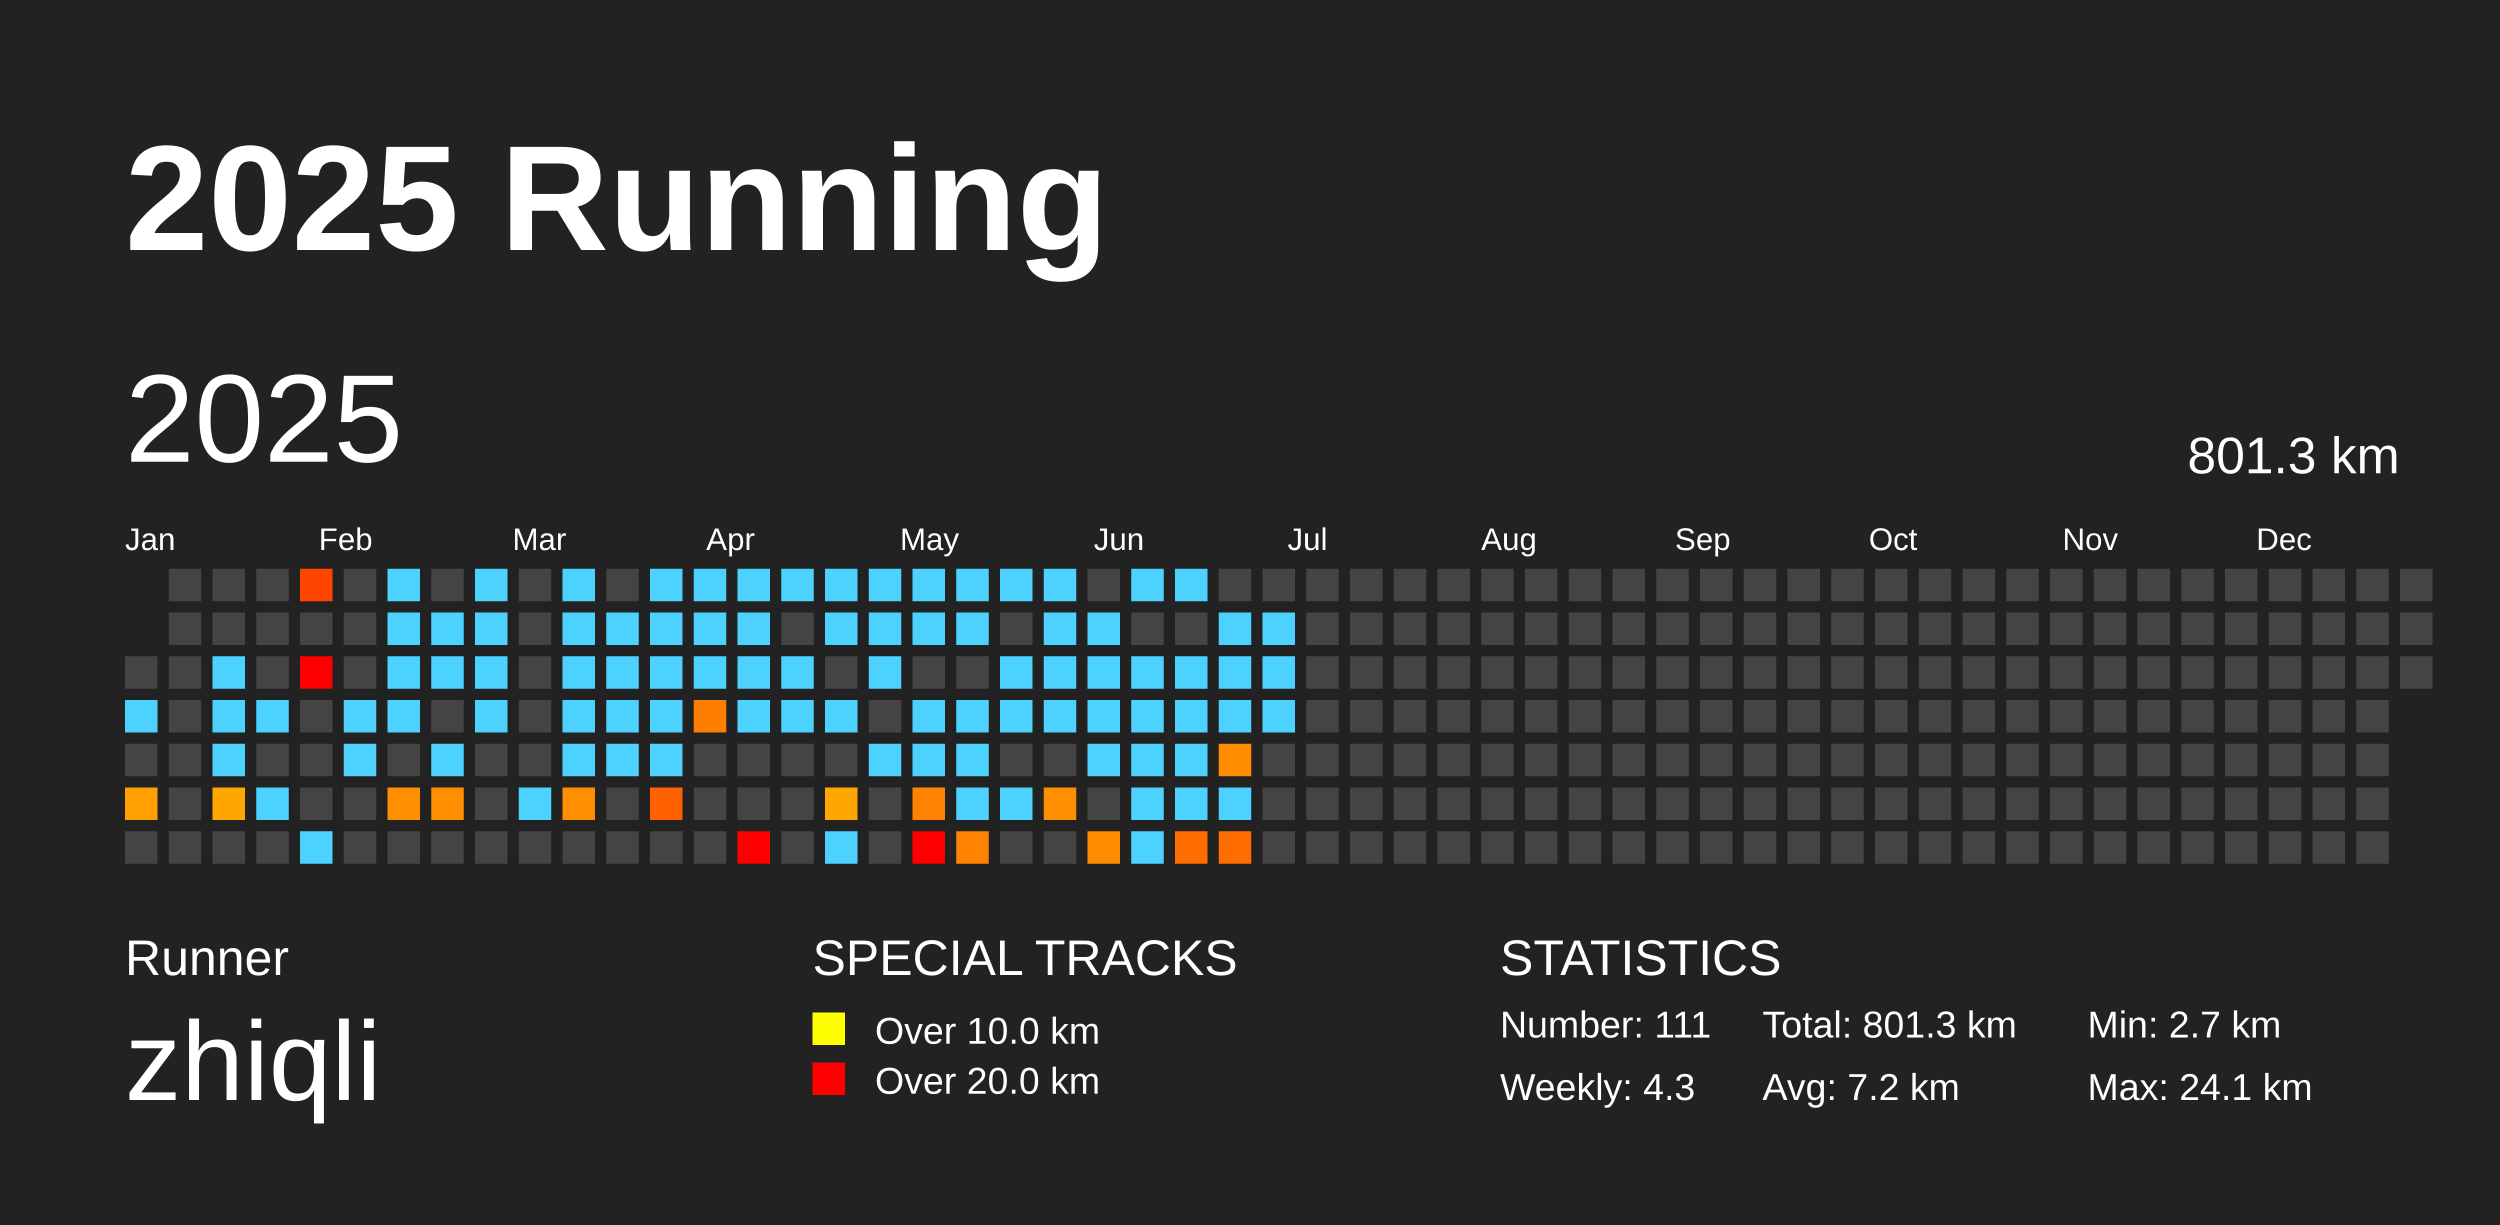
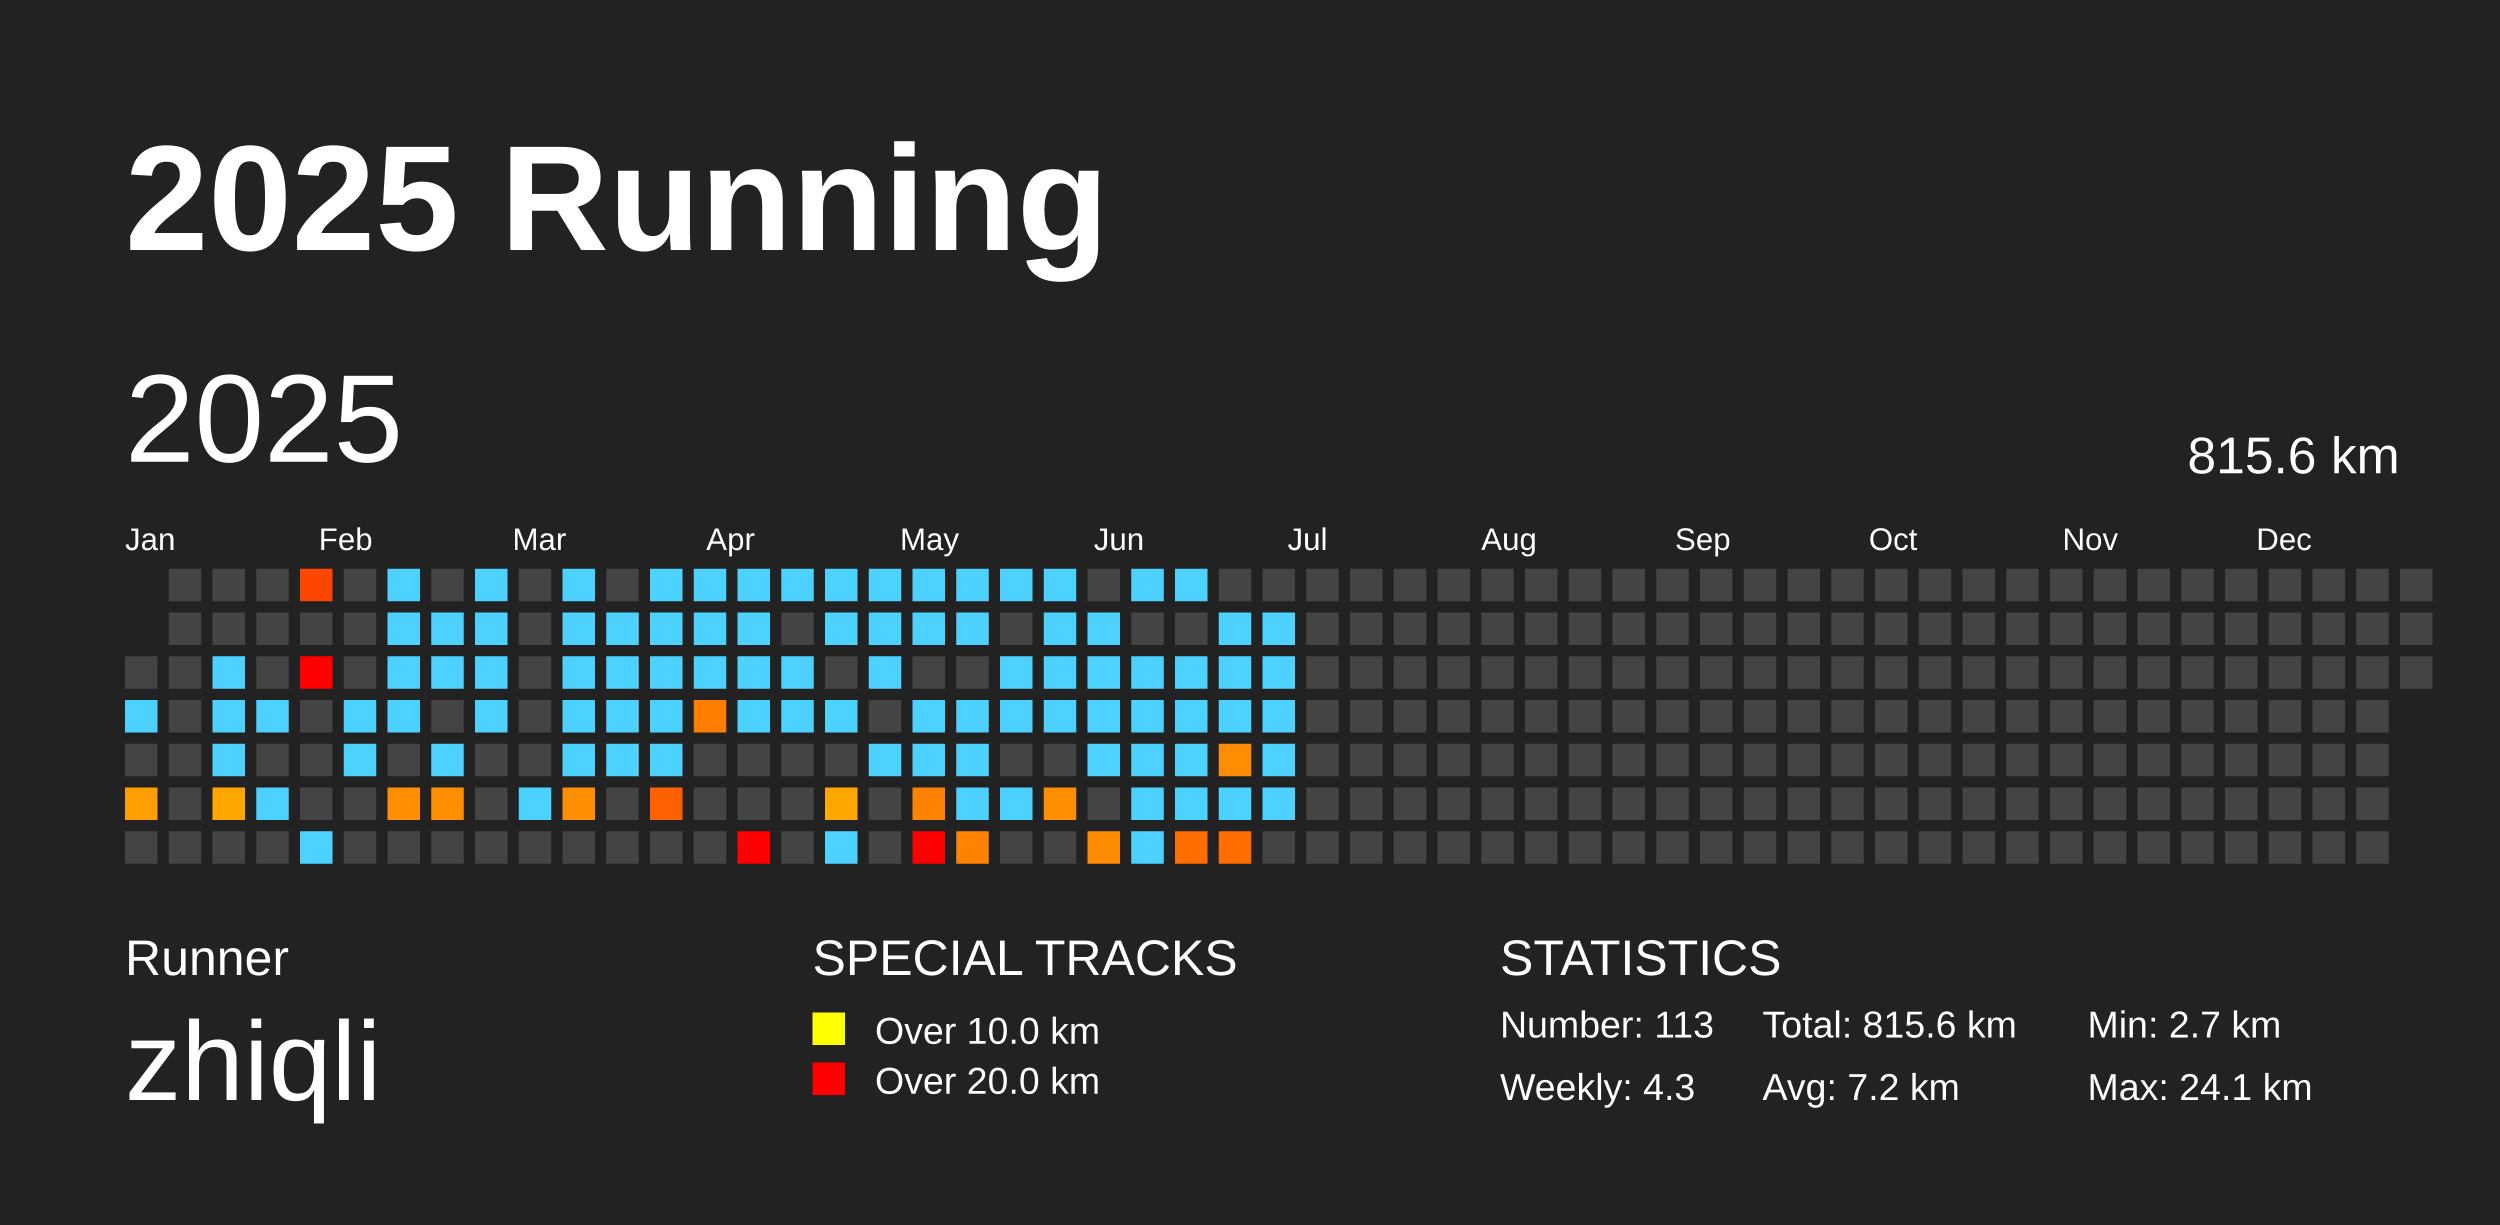
<svg xmlns="http://www.w3.org/2000/svg" baseProfile="full" height="98mm" version="1.1" viewBox="0,0,200,98" width="200mm">
  <defs />
  <rect fill="#222222" height="98" width="200" x="0" y="0" />
  <text fill="#FFFFFF" style="font-size:12px; font-family:Arial; font-weight:bold;" x="10" y="20">2025 Running</text>
  <text fill="#FFFFFF" style="font-size:4px; font-family:Arial" x="10" y="78">Runner</text>
  <text fill="#FFFFFF" style="font-size:9px; font-family:Arial" x="10" y="88">zhiqli</text>
  <text fill="#FFFFFF" style="font-size:4px; font-family:Arial" x="65" y="78">SPECIAL TRACKS</text>
  <rect fill="yellow" height="2.6" width="2.6" x="65" y="81" />
  <text fill="#FFFFFF" style="font-size:3px; font-family:Arial" x="70" y="83.5">Over 10.0 km</text>
  <rect fill="red" height="2.6" width="2.6" x="65" y="85" />
  <text fill="#FFFFFF" style="font-size:3px; font-family:Arial" x="70" y="87.5">Over 20.0 km</text>
  <text fill="#FFFFFF" style="font-size:4px; font-family:Arial" x="120" y="78">STATISTICS</text>
-   <text fill="#FFFFFF" style="font-size:3px; font-family:Arial" x="120" y="83">Number: 111</text>
+   <text fill="#FFFFFF" style="font-size:3px; font-family:Arial" x="120" y="83">Number: 113</text>
  <text fill="#FFFFFF" style="font-size:3px; font-family:Arial" x="120" y="88">Weekly: 4.3</text>
-   <text fill="#FFFFFF" style="font-size:3px; font-family:Arial" x="141" y="83">Total: 801.3 km</text>
+   <text fill="#FFFFFF" style="font-size:3px; font-family:Arial" x="141" y="83">Total: 815.6 km</text>
  <text fill="#FFFFFF" style="font-size:3px; font-family:Arial" x="141" y="88">Avg: 7.2 km</text>
  <text fill="#FFFFFF" style="font-size:3px; font-family:Arial" x="167" y="83">Min: 2.7 km</text>
  <text fill="#FFFFFF" style="font-size:3px; font-family:Arial" x="167" y="88">Max: 24.1 km</text>
  <text dominant-baseline="hanging" fill="#FFFFFF" style="font-size:10.0px; font-family:Arial;" x="10" y="30">2025</text>
-   <text dominant-baseline="hanging" fill="#FFFFFF" style="font-size:4.125px; font-family:Arial;" x="175" y="35">801.3 km</text>
+   <text dominant-baseline="hanging" fill="#FFFFFF" style="font-size:4.125px; font-family:Arial;" x="175" y="35">815.6 km</text>
  <text fill="#FFFFFF" style="font-size:2.5px; font-family:Arial" x="10.0" y="44">Jan</text>
  <text fill="#FFFFFF" style="font-size:2.5px; font-family:Arial" x="25.5" y="44">Feb</text>
  <text fill="#FFFFFF" style="font-size:2.5px; font-family:Arial" x="41.0" y="44">Mar</text>
  <text fill="#FFFFFF" style="font-size:2.5px; font-family:Arial" x="56.5" y="44">Apr</text>
  <text fill="#FFFFFF" style="font-size:2.5px; font-family:Arial" x="72.0" y="44">May</text>
  <text fill="#FFFFFF" style="font-size:2.5px; font-family:Arial" x="87.5" y="44">Jun</text>
  <text fill="#FFFFFF" style="font-size:2.5px; font-family:Arial" x="103.0" y="44">Jul</text>
  <text fill="#FFFFFF" style="font-size:2.5px; font-family:Arial" x="118.5" y="44">Aug</text>
  <text fill="#FFFFFF" style="font-size:2.5px; font-family:Arial" x="134.0" y="44">Sep</text>
  <text fill="#FFFFFF" style="font-size:2.5px; font-family:Arial" x="149.5" y="44">Oct</text>
  <text fill="#FFFFFF" style="font-size:2.5px; font-family:Arial" x="165.0" y="44">Nov</text>
  <text fill="#FFFFFF" style="font-size:2.5px; font-family:Arial" x="180.5" y="44">Dec</text>
  <rect fill="#444444" height="2.6" width="2.6" x="10.0" y="52.5" />
  <rect fill="#4dd2ff" height="2.6" width="2.6" x="10.0" y="56.0" />
  <rect fill="#444444" height="2.6" width="2.6" x="10.0" y="59.5" />
  <rect fill="#ffa000" height="2.6" width="2.6" x="10.0" y="63.0" />
  <rect fill="#444444" height="2.6" width="2.6" x="10.0" y="66.5" />
  <rect fill="#444444" height="2.6" width="2.6" x="13.5" y="45.5" />
  <rect fill="#444444" height="2.6" width="2.6" x="13.5" y="49.0" />
  <rect fill="#444444" height="2.6" width="2.6" x="13.5" y="52.5" />
  <rect fill="#444444" height="2.6" width="2.6" x="13.5" y="56.0" />
  <rect fill="#444444" height="2.6" width="2.6" x="13.5" y="59.5" />
  <rect fill="#444444" height="2.6" width="2.6" x="13.5" y="63.0" />
  <rect fill="#444444" height="2.6" width="2.6" x="13.5" y="66.5" />
  <rect fill="#444444" height="2.6" width="2.6" x="17.0" y="45.5" />
  <rect fill="#444444" height="2.6" width="2.6" x="17.0" y="49.0" />
  <rect fill="#4dd2ff" height="2.6" width="2.6" x="17.0" y="52.5" />
  <rect fill="#4dd2ff" height="2.6" width="2.6" x="17.0" y="56.0" />
  <rect fill="#4dd2ff" height="2.6" width="2.6" x="17.0" y="59.5" />
  <rect fill="#ffa700" height="2.6" width="2.6" x="17.0" y="63.0" />
  <rect fill="#444444" height="2.6" width="2.6" x="17.0" y="66.5" />
  <rect fill="#444444" height="2.6" width="2.6" x="20.5" y="45.5" />
  <rect fill="#444444" height="2.6" width="2.6" x="20.5" y="49.0" />
  <rect fill="#444444" height="2.6" width="2.6" x="20.5" y="52.5" />
  <rect fill="#4dd2ff" height="2.6" width="2.6" x="20.5" y="56.0" />
  <rect fill="#444444" height="2.6" width="2.6" x="20.5" y="59.5" />
  <rect fill="#4dd2ff" height="2.6" width="2.6" x="20.5" y="63.0" />
  <rect fill="#444444" height="2.6" width="2.6" x="20.5" y="66.5" />
  <rect fill="#ff4600" height="2.6" width="2.6" x="24.0" y="45.5" />
  <rect fill="#444444" height="2.6" width="2.6" x="24.0" y="49.0" />
  <rect fill="red" height="2.6" width="2.6" x="24.0" y="52.5" />
  <rect fill="#444444" height="2.6" width="2.6" x="24.0" y="56.0" />
  <rect fill="#444444" height="2.6" width="2.6" x="24.0" y="59.5" />
  <rect fill="#444444" height="2.6" width="2.6" x="24.0" y="63.0" />
  <rect fill="#4dd2ff" height="2.6" width="2.6" x="24.0" y="66.5" />
  <rect fill="#444444" height="2.6" width="2.6" x="27.5" y="45.5" />
  <rect fill="#444444" height="2.6" width="2.6" x="27.5" y="49.0" />
  <rect fill="#444444" height="2.6" width="2.6" x="27.5" y="52.5" />
  <rect fill="#4dd2ff" height="2.6" width="2.6" x="27.5" y="56.0" />
  <rect fill="#4dd2ff" height="2.6" width="2.6" x="27.5" y="59.5" />
  <rect fill="#444444" height="2.6" width="2.6" x="27.5" y="63.0" />
  <rect fill="#444444" height="2.6" width="2.6" x="27.5" y="66.5" />
  <rect fill="#4dd2ff" height="2.6" width="2.6" x="31.0" y="45.5" />
  <rect fill="#4dd2ff" height="2.6" width="2.6" x="31.0" y="49.0" />
  <rect fill="#4dd2ff" height="2.6" width="2.6" x="31.0" y="52.5" />
  <rect fill="#4dd2ff" height="2.6" width="2.6" x="31.0" y="56.0" />
  <rect fill="#444444" height="2.6" width="2.6" x="31.0" y="59.5" />
  <rect fill="#ff8e00" height="2.6" width="2.6" x="31.0" y="63.0" />
  <rect fill="#444444" height="2.6" width="2.6" x="31.0" y="66.5" />
  <rect fill="#444444" height="2.6" width="2.6" x="34.5" y="45.5" />
  <rect fill="#4dd2ff" height="2.6" width="2.6" x="34.5" y="49.0" />
  <rect fill="#4dd2ff" height="2.6" width="2.6" x="34.5" y="52.5" />
  <rect fill="#444444" height="2.6" width="2.6" x="34.5" y="56.0" />
  <rect fill="#4dd2ff" height="2.6" width="2.6" x="34.5" y="59.5" />
  <rect fill="#ff8f00" height="2.6" width="2.6" x="34.5" y="63.0" />
  <rect fill="#444444" height="2.6" width="2.6" x="34.5" y="66.5" />
  <rect fill="#4dd2ff" height="2.6" width="2.6" x="38.0" y="45.5" />
  <rect fill="#4dd2ff" height="2.6" width="2.6" x="38.0" y="49.0" />
  <rect fill="#4dd2ff" height="2.6" width="2.6" x="38.0" y="52.5" />
  <rect fill="#4dd2ff" height="2.6" width="2.6" x="38.0" y="56.0" />
  <rect fill="#444444" height="2.6" width="2.6" x="38.0" y="59.5" />
  <rect fill="#444444" height="2.6" width="2.6" x="38.0" y="63.0" />
  <rect fill="#444444" height="2.6" width="2.6" x="38.0" y="66.5" />
  <rect fill="#444444" height="2.6" width="2.6" x="41.5" y="45.5" />
  <rect fill="#444444" height="2.6" width="2.6" x="41.5" y="49.0" />
  <rect fill="#444444" height="2.6" width="2.6" x="41.5" y="52.5" />
  <rect fill="#444444" height="2.6" width="2.6" x="41.5" y="56.0" />
  <rect fill="#444444" height="2.6" width="2.6" x="41.5" y="59.5" />
  <rect fill="#4dd2ff" height="2.6" width="2.6" x="41.5" y="63.0" />
  <rect fill="#444444" height="2.6" width="2.6" x="41.5" y="66.5" />
  <rect fill="#4dd2ff" height="2.6" width="2.6" x="45.0" y="45.5" />
  <rect fill="#4dd2ff" height="2.6" width="2.6" x="45.0" y="49.0" />
  <rect fill="#4dd2ff" height="2.6" width="2.6" x="45.0" y="52.5" />
  <rect fill="#4dd2ff" height="2.6" width="2.6" x="45.0" y="56.0" />
  <rect fill="#4dd2ff" height="2.6" width="2.6" x="45.0" y="59.5" />
  <rect fill="#ff8f00" height="2.6" width="2.6" x="45.0" y="63.0" />
  <rect fill="#444444" height="2.6" width="2.6" x="45.0" y="66.5" />
  <rect fill="#444444" height="2.6" width="2.6" x="48.5" y="45.5" />
  <rect fill="#4dd2ff" height="2.6" width="2.6" x="48.5" y="49.0" />
  <rect fill="#4dd2ff" height="2.6" width="2.6" x="48.5" y="52.5" />
  <rect fill="#4dd2ff" height="2.6" width="2.6" x="48.5" y="56.0" />
  <rect fill="#4dd2ff" height="2.6" width="2.6" x="48.5" y="59.5" />
  <rect fill="#444444" height="2.6" width="2.6" x="48.5" y="63.0" />
  <rect fill="#444444" height="2.6" width="2.6" x="48.5" y="66.5" />
  <rect fill="#4dd2ff" height="2.6" width="2.6" x="52.0" y="45.5" />
  <rect fill="#4dd2ff" height="2.6" width="2.6" x="52.0" y="49.0" />
  <rect fill="#4dd2ff" height="2.6" width="2.6" x="52.0" y="52.5" />
  <rect fill="#4dd2ff" height="2.6" width="2.6" x="52.0" y="56.0" />
  <rect fill="#4dd2ff" height="2.6" width="2.6" x="52.0" y="59.5" />
  <rect fill="#ff6000" height="2.6" width="2.6" x="52.0" y="63.0" />
  <rect fill="#444444" height="2.6" width="2.6" x="52.0" y="66.5" />
  <rect fill="#4dd2ff" height="2.6" width="2.6" x="55.5" y="45.5" />
  <rect fill="#4dd2ff" height="2.6" width="2.6" x="55.5" y="49.0" />
  <rect fill="#4dd2ff" height="2.6" width="2.6" x="55.5" y="52.5" />
  <rect fill="#ff7e00" height="2.6" width="2.6" x="55.5" y="56.0" />
  <rect fill="#444444" height="2.6" width="2.6" x="55.5" y="59.5" />
  <rect fill="#444444" height="2.6" width="2.6" x="55.5" y="63.0" />
  <rect fill="#444444" height="2.6" width="2.6" x="55.5" y="66.5" />
  <rect fill="#4dd2ff" height="2.6" width="2.6" x="59.0" y="45.5" />
  <rect fill="#4dd2ff" height="2.6" width="2.6" x="59.0" y="49.0" />
  <rect fill="#4dd2ff" height="2.6" width="2.6" x="59.0" y="52.5" />
  <rect fill="#4dd2ff" height="2.6" width="2.6" x="59.0" y="56.0" />
  <rect fill="#444444" height="2.6" width="2.6" x="59.0" y="59.5" />
  <rect fill="#444444" height="2.6" width="2.6" x="59.0" y="63.0" />
  <rect fill="red" height="2.6" width="2.6" x="59.0" y="66.5" />
  <rect fill="#4dd2ff" height="2.6" width="2.6" x="62.5" y="45.5" />
  <rect fill="#444444" height="2.6" width="2.6" x="62.5" y="49.0" />
  <rect fill="#4dd2ff" height="2.6" width="2.6" x="62.5" y="52.5" />
  <rect fill="#4dd2ff" height="2.6" width="2.6" x="62.5" y="56.0" />
  <rect fill="#444444" height="2.6" width="2.6" x="62.5" y="59.5" />
  <rect fill="#444444" height="2.6" width="2.6" x="62.5" y="63.0" />
  <rect fill="#444444" height="2.6" width="2.6" x="62.5" y="66.5" />
  <rect fill="#4dd2ff" height="2.6" width="2.6" x="66.0" y="45.5" />
  <rect fill="#4dd2ff" height="2.6" width="2.6" x="66.0" y="49.0" />
  <rect fill="#444444" height="2.6" width="2.6" x="66.0" y="52.5" />
  <rect fill="#4dd2ff" height="2.6" width="2.6" x="66.0" y="56.0" />
  <rect fill="#444444" height="2.6" width="2.6" x="66.0" y="59.5" />
  <rect fill="#ffa700" height="2.6" width="2.6" x="66.0" y="63.0" />
  <rect fill="#4dd2ff" height="2.6" width="2.6" x="66.0" y="66.5" />
  <rect fill="#4dd2ff" height="2.6" width="2.6" x="69.5" y="45.5" />
  <rect fill="#4dd2ff" height="2.6" width="2.6" x="69.5" y="49.0" />
  <rect fill="#4dd2ff" height="2.6" width="2.6" x="69.5" y="52.5" />
  <rect fill="#444444" height="2.6" width="2.6" x="69.5" y="56.0" />
  <rect fill="#4dd2ff" height="2.6" width="2.6" x="69.5" y="59.5" />
  <rect fill="#444444" height="2.6" width="2.6" x="69.5" y="63.0" />
  <rect fill="#444444" height="2.6" width="2.6" x="69.5" y="66.5" />
  <rect fill="#4dd2ff" height="2.6" width="2.6" x="73.0" y="45.5" />
  <rect fill="#4dd2ff" height="2.6" width="2.6" x="73.0" y="49.0" />
  <rect fill="#444444" height="2.6" width="2.6" x="73.0" y="52.5" />
  <rect fill="#4dd2ff" height="2.6" width="2.6" x="73.0" y="56.0" />
  <rect fill="#4dd2ff" height="2.6" width="2.6" x="73.0" y="59.5" />
  <rect fill="#ff8300" height="2.6" width="2.6" x="73.0" y="63.0" />
  <rect fill="red" height="2.6" width="2.6" x="73.0" y="66.5" />
  <rect fill="#4dd2ff" height="2.6" width="2.6" x="76.5" y="45.5" />
  <rect fill="#4dd2ff" height="2.6" width="2.6" x="76.5" y="49.0" />
  <rect fill="#444444" height="2.6" width="2.6" x="76.5" y="52.5" />
  <rect fill="#4dd2ff" height="2.6" width="2.6" x="76.5" y="56.0" />
  <rect fill="#4dd2ff" height="2.6" width="2.6" x="76.5" y="59.5" />
  <rect fill="#4dd2ff" height="2.6" width="2.6" x="76.5" y="63.0" />
  <rect fill="#ff8300" height="2.6" width="2.6" x="76.5" y="66.5" />
  <rect fill="#4dd2ff" height="2.6" width="2.6" x="80.0" y="45.5" />
  <rect fill="#444444" height="2.6" width="2.6" x="80.0" y="49.0" />
  <rect fill="#4dd2ff" height="2.6" width="2.6" x="80.0" y="52.5" />
  <rect fill="#4dd2ff" height="2.6" width="2.6" x="80.0" y="56.0" />
  <rect fill="#444444" height="2.6" width="2.6" x="80.0" y="59.5" />
  <rect fill="#4dd2ff" height="2.6" width="2.6" x="80.0" y="63.0" />
  <rect fill="#444444" height="2.6" width="2.6" x="80.0" y="66.5" />
  <rect fill="#4dd2ff" height="2.6" width="2.6" x="83.5" y="45.5" />
  <rect fill="#4dd2ff" height="2.6" width="2.6" x="83.5" y="49.0" />
  <rect fill="#4dd2ff" height="2.6" width="2.6" x="83.5" y="52.5" />
  <rect fill="#4dd2ff" height="2.6" width="2.6" x="83.5" y="56.0" />
  <rect fill="#444444" height="2.6" width="2.6" x="83.5" y="59.5" />
  <rect fill="#ff8e00" height="2.6" width="2.6" x="83.5" y="63.0" />
  <rect fill="#444444" height="2.6" width="2.6" x="83.5" y="66.5" />
  <rect fill="#444444" height="2.6" width="2.6" x="87.0" y="45.5" />
  <rect fill="#4dd2ff" height="2.6" width="2.6" x="87.0" y="49.0" />
  <rect fill="#4dd2ff" height="2.6" width="2.6" x="87.0" y="52.5" />
  <rect fill="#4dd2ff" height="2.6" width="2.6" x="87.0" y="56.0" />
  <rect fill="#4dd2ff" height="2.6" width="2.6" x="87.0" y="59.5" />
  <rect fill="#444444" height="2.6" width="2.6" x="87.0" y="63.0" />
  <rect fill="#ff8c00" height="2.6" width="2.6" x="87.0" y="66.5" />
  <rect fill="#4dd2ff" height="2.6" width="2.6" x="90.5" y="45.5" />
  <rect fill="#444444" height="2.6" width="2.6" x="90.5" y="49.0" />
  <rect fill="#4dd2ff" height="2.6" width="2.6" x="90.5" y="52.5" />
  <rect fill="#4dd2ff" height="2.6" width="2.6" x="90.5" y="56.0" />
  <rect fill="#4dd2ff" height="2.6" width="2.6" x="90.5" y="59.5" />
  <rect fill="#4dd2ff" height="2.6" width="2.6" x="90.5" y="63.0" />
  <rect fill="#4dd2ff" height="2.6" width="2.6" x="90.5" y="66.5" />
  <rect fill="#4dd2ff" height="2.6" width="2.6" x="94.0" y="45.5" />
  <rect fill="#444444" height="2.6" width="2.6" x="94.0" y="49.0" />
  <rect fill="#4dd2ff" height="2.6" width="2.6" x="94.0" y="52.5" />
  <rect fill="#4dd2ff" height="2.6" width="2.6" x="94.0" y="56.0" />
  <rect fill="#4dd2ff" height="2.6" width="2.6" x="94.0" y="59.5" />
  <rect fill="#4dd2ff" height="2.6" width="2.6" x="94.0" y="63.0" />
  <rect fill="#ff6c00" height="2.6" width="2.6" x="94.0" y="66.5" />
  <rect fill="#444444" height="2.6" width="2.6" x="97.5" y="45.5" />
  <rect fill="#4dd2ff" height="2.6" width="2.6" x="97.5" y="49.0" />
  <rect fill="#4dd2ff" height="2.6" width="2.6" x="97.5" y="52.5" />
  <rect fill="#4dd2ff" height="2.6" width="2.6" x="97.5" y="56.0" />
  <rect fill="#ff8d00" height="2.6" width="2.6" x="97.5" y="59.5" />
  <rect fill="#4dd2ff" height="2.6" width="2.6" x="97.5" y="63.0" />
  <rect fill="#ff6d00" height="2.6" width="2.6" x="97.5" y="66.5" />
  <rect fill="#444444" height="2.6" width="2.6" x="101.0" y="45.5" />
  <rect fill="#4dd2ff" height="2.6" width="2.6" x="101.0" y="49.0" />
  <rect fill="#4dd2ff" height="2.6" width="2.6" x="101.0" y="52.5" />
  <rect fill="#4dd2ff" height="2.6" width="2.6" x="101.0" y="56.0" />
-   <rect fill="#444444" height="2.6" width="2.6" x="101.0" y="59.5" />
-   <rect fill="#444444" height="2.6" width="2.6" x="101.0" y="63.0" />
+   <rect fill="#4dd2ff" height="2.6" width="2.6" x="101.0" y="59.5" />
+   <rect fill="#4dd2ff" height="2.6" width="2.6" x="101.0" y="63.0" />
  <rect fill="#444444" height="2.6" width="2.6" x="101.0" y="66.5" />
  <rect fill="#444444" height="2.6" width="2.6" x="104.5" y="45.5" />
  <rect fill="#444444" height="2.6" width="2.6" x="104.5" y="49.0" />
  <rect fill="#444444" height="2.6" width="2.6" x="104.5" y="52.5" />
  <rect fill="#444444" height="2.6" width="2.6" x="104.5" y="56.0" />
  <rect fill="#444444" height="2.6" width="2.6" x="104.5" y="59.5" />
  <rect fill="#444444" height="2.6" width="2.6" x="104.5" y="63.0" />
  <rect fill="#444444" height="2.6" width="2.6" x="104.5" y="66.5" />
  <rect fill="#444444" height="2.6" width="2.6" x="108.0" y="45.5" />
  <rect fill="#444444" height="2.6" width="2.6" x="108.0" y="49.0" />
  <rect fill="#444444" height="2.6" width="2.6" x="108.0" y="52.5" />
  <rect fill="#444444" height="2.6" width="2.6" x="108.0" y="56.0" />
  <rect fill="#444444" height="2.6" width="2.6" x="108.0" y="59.5" />
  <rect fill="#444444" height="2.6" width="2.6" x="108.0" y="63.0" />
  <rect fill="#444444" height="2.6" width="2.6" x="108.0" y="66.5" />
  <rect fill="#444444" height="2.6" width="2.6" x="111.5" y="45.5" />
  <rect fill="#444444" height="2.6" width="2.6" x="111.5" y="49.0" />
  <rect fill="#444444" height="2.6" width="2.6" x="111.5" y="52.5" />
  <rect fill="#444444" height="2.6" width="2.6" x="111.5" y="56.0" />
  <rect fill="#444444" height="2.6" width="2.6" x="111.5" y="59.5" />
  <rect fill="#444444" height="2.6" width="2.6" x="111.5" y="63.0" />
  <rect fill="#444444" height="2.6" width="2.6" x="111.5" y="66.5" />
  <rect fill="#444444" height="2.6" width="2.6" x="115.0" y="45.5" />
  <rect fill="#444444" height="2.6" width="2.6" x="115.0" y="49.0" />
  <rect fill="#444444" height="2.6" width="2.6" x="115.0" y="52.5" />
  <rect fill="#444444" height="2.6" width="2.6" x="115.0" y="56.0" />
  <rect fill="#444444" height="2.6" width="2.6" x="115.0" y="59.5" />
  <rect fill="#444444" height="2.6" width="2.6" x="115.0" y="63.0" />
  <rect fill="#444444" height="2.6" width="2.6" x="115.0" y="66.5" />
  <rect fill="#444444" height="2.6" width="2.6" x="118.5" y="45.5" />
  <rect fill="#444444" height="2.6" width="2.6" x="118.5" y="49.0" />
  <rect fill="#444444" height="2.6" width="2.6" x="118.5" y="52.5" />
  <rect fill="#444444" height="2.6" width="2.6" x="118.5" y="56.0" />
  <rect fill="#444444" height="2.6" width="2.6" x="118.5" y="59.5" />
  <rect fill="#444444" height="2.6" width="2.6" x="118.5" y="63.0" />
  <rect fill="#444444" height="2.6" width="2.6" x="118.5" y="66.5" />
  <rect fill="#444444" height="2.6" width="2.6" x="122.0" y="45.5" />
  <rect fill="#444444" height="2.6" width="2.6" x="122.0" y="49.0" />
  <rect fill="#444444" height="2.6" width="2.6" x="122.0" y="52.5" />
  <rect fill="#444444" height="2.6" width="2.6" x="122.0" y="56.0" />
  <rect fill="#444444" height="2.6" width="2.6" x="122.0" y="59.5" />
  <rect fill="#444444" height="2.6" width="2.6" x="122.0" y="63.0" />
  <rect fill="#444444" height="2.6" width="2.6" x="122.0" y="66.5" />
  <rect fill="#444444" height="2.6" width="2.6" x="125.5" y="45.5" />
  <rect fill="#444444" height="2.6" width="2.6" x="125.5" y="49.0" />
  <rect fill="#444444" height="2.6" width="2.6" x="125.5" y="52.5" />
  <rect fill="#444444" height="2.6" width="2.6" x="125.5" y="56.0" />
  <rect fill="#444444" height="2.6" width="2.6" x="125.5" y="59.5" />
  <rect fill="#444444" height="2.6" width="2.6" x="125.5" y="63.0" />
  <rect fill="#444444" height="2.6" width="2.6" x="125.5" y="66.5" />
  <rect fill="#444444" height="2.6" width="2.6" x="129.0" y="45.5" />
  <rect fill="#444444" height="2.6" width="2.6" x="129.0" y="49.0" />
  <rect fill="#444444" height="2.6" width="2.6" x="129.0" y="52.5" />
  <rect fill="#444444" height="2.6" width="2.6" x="129.0" y="56.0" />
  <rect fill="#444444" height="2.6" width="2.6" x="129.0" y="59.5" />
  <rect fill="#444444" height="2.6" width="2.6" x="129.0" y="63.0" />
  <rect fill="#444444" height="2.6" width="2.6" x="129.0" y="66.5" />
  <rect fill="#444444" height="2.6" width="2.6" x="132.5" y="45.5" />
  <rect fill="#444444" height="2.6" width="2.6" x="132.5" y="49.0" />
  <rect fill="#444444" height="2.6" width="2.6" x="132.5" y="52.5" />
  <rect fill="#444444" height="2.6" width="2.6" x="132.5" y="56.0" />
  <rect fill="#444444" height="2.6" width="2.6" x="132.5" y="59.5" />
  <rect fill="#444444" height="2.6" width="2.6" x="132.5" y="63.0" />
  <rect fill="#444444" height="2.6" width="2.6" x="132.5" y="66.5" />
  <rect fill="#444444" height="2.6" width="2.6" x="136.0" y="45.5" />
  <rect fill="#444444" height="2.6" width="2.6" x="136.0" y="49.0" />
  <rect fill="#444444" height="2.6" width="2.6" x="136.0" y="52.5" />
  <rect fill="#444444" height="2.6" width="2.6" x="136.0" y="56.0" />
  <rect fill="#444444" height="2.6" width="2.6" x="136.0" y="59.5" />
  <rect fill="#444444" height="2.6" width="2.6" x="136.0" y="63.0" />
  <rect fill="#444444" height="2.6" width="2.6" x="136.0" y="66.5" />
  <rect fill="#444444" height="2.6" width="2.6" x="139.5" y="45.5" />
  <rect fill="#444444" height="2.6" width="2.6" x="139.5" y="49.0" />
  <rect fill="#444444" height="2.6" width="2.6" x="139.5" y="52.5" />
  <rect fill="#444444" height="2.6" width="2.6" x="139.5" y="56.0" />
  <rect fill="#444444" height="2.6" width="2.6" x="139.5" y="59.5" />
  <rect fill="#444444" height="2.6" width="2.6" x="139.5" y="63.0" />
  <rect fill="#444444" height="2.6" width="2.6" x="139.5" y="66.5" />
  <rect fill="#444444" height="2.6" width="2.6" x="143.0" y="45.5" />
  <rect fill="#444444" height="2.6" width="2.6" x="143.0" y="49.0" />
  <rect fill="#444444" height="2.6" width="2.6" x="143.0" y="52.5" />
  <rect fill="#444444" height="2.6" width="2.6" x="143.0" y="56.0" />
  <rect fill="#444444" height="2.6" width="2.6" x="143.0" y="59.5" />
  <rect fill="#444444" height="2.6" width="2.6" x="143.0" y="63.0" />
  <rect fill="#444444" height="2.6" width="2.6" x="143.0" y="66.5" />
  <rect fill="#444444" height="2.6" width="2.6" x="146.5" y="45.5" />
  <rect fill="#444444" height="2.6" width="2.6" x="146.5" y="49.0" />
  <rect fill="#444444" height="2.6" width="2.6" x="146.5" y="52.5" />
  <rect fill="#444444" height="2.6" width="2.6" x="146.5" y="56.0" />
  <rect fill="#444444" height="2.6" width="2.6" x="146.5" y="59.5" />
  <rect fill="#444444" height="2.6" width="2.6" x="146.5" y="63.0" />
  <rect fill="#444444" height="2.6" width="2.6" x="146.5" y="66.5" />
  <rect fill="#444444" height="2.6" width="2.6" x="150.0" y="45.5" />
  <rect fill="#444444" height="2.6" width="2.6" x="150.0" y="49.0" />
  <rect fill="#444444" height="2.6" width="2.6" x="150.0" y="52.5" />
  <rect fill="#444444" height="2.6" width="2.6" x="150.0" y="56.0" />
  <rect fill="#444444" height="2.6" width="2.6" x="150.0" y="59.5" />
  <rect fill="#444444" height="2.6" width="2.6" x="150.0" y="63.0" />
  <rect fill="#444444" height="2.6" width="2.6" x="150.0" y="66.5" />
  <rect fill="#444444" height="2.6" width="2.6" x="153.5" y="45.5" />
  <rect fill="#444444" height="2.6" width="2.6" x="153.5" y="49.0" />
  <rect fill="#444444" height="2.6" width="2.6" x="153.5" y="52.5" />
  <rect fill="#444444" height="2.6" width="2.6" x="153.5" y="56.0" />
  <rect fill="#444444" height="2.6" width="2.6" x="153.5" y="59.5" />
  <rect fill="#444444" height="2.6" width="2.6" x="153.5" y="63.0" />
  <rect fill="#444444" height="2.6" width="2.6" x="153.5" y="66.5" />
  <rect fill="#444444" height="2.6" width="2.6" x="157.0" y="45.5" />
  <rect fill="#444444" height="2.6" width="2.6" x="157.0" y="49.0" />
  <rect fill="#444444" height="2.6" width="2.6" x="157.0" y="52.5" />
  <rect fill="#444444" height="2.6" width="2.6" x="157.0" y="56.0" />
  <rect fill="#444444" height="2.6" width="2.6" x="157.0" y="59.5" />
  <rect fill="#444444" height="2.6" width="2.6" x="157.0" y="63.0" />
  <rect fill="#444444" height="2.6" width="2.6" x="157.0" y="66.5" />
  <rect fill="#444444" height="2.6" width="2.6" x="160.5" y="45.5" />
  <rect fill="#444444" height="2.6" width="2.6" x="160.5" y="49.0" />
  <rect fill="#444444" height="2.6" width="2.6" x="160.5" y="52.5" />
  <rect fill="#444444" height="2.6" width="2.6" x="160.5" y="56.0" />
  <rect fill="#444444" height="2.6" width="2.6" x="160.5" y="59.5" />
  <rect fill="#444444" height="2.6" width="2.6" x="160.5" y="63.0" />
  <rect fill="#444444" height="2.6" width="2.6" x="160.5" y="66.5" />
  <rect fill="#444444" height="2.6" width="2.6" x="164.0" y="45.5" />
  <rect fill="#444444" height="2.6" width="2.6" x="164.0" y="49.0" />
  <rect fill="#444444" height="2.6" width="2.6" x="164.0" y="52.5" />
  <rect fill="#444444" height="2.6" width="2.6" x="164.0" y="56.0" />
  <rect fill="#444444" height="2.6" width="2.6" x="164.0" y="59.5" />
  <rect fill="#444444" height="2.6" width="2.6" x="164.0" y="63.0" />
  <rect fill="#444444" height="2.6" width="2.6" x="164.0" y="66.5" />
  <rect fill="#444444" height="2.6" width="2.6" x="167.5" y="45.5" />
  <rect fill="#444444" height="2.6" width="2.6" x="167.5" y="49.0" />
  <rect fill="#444444" height="2.6" width="2.6" x="167.5" y="52.5" />
  <rect fill="#444444" height="2.6" width="2.6" x="167.5" y="56.0" />
  <rect fill="#444444" height="2.6" width="2.6" x="167.5" y="59.5" />
  <rect fill="#444444" height="2.6" width="2.6" x="167.5" y="63.0" />
  <rect fill="#444444" height="2.6" width="2.6" x="167.5" y="66.5" />
  <rect fill="#444444" height="2.6" width="2.6" x="171.0" y="45.5" />
  <rect fill="#444444" height="2.6" width="2.6" x="171.0" y="49.0" />
  <rect fill="#444444" height="2.6" width="2.6" x="171.0" y="52.5" />
  <rect fill="#444444" height="2.6" width="2.6" x="171.0" y="56.0" />
  <rect fill="#444444" height="2.6" width="2.6" x="171.0" y="59.5" />
  <rect fill="#444444" height="2.6" width="2.6" x="171.0" y="63.0" />
  <rect fill="#444444" height="2.6" width="2.6" x="171.0" y="66.5" />
  <rect fill="#444444" height="2.6" width="2.6" x="174.5" y="45.5" />
  <rect fill="#444444" height="2.6" width="2.6" x="174.5" y="49.0" />
  <rect fill="#444444" height="2.6" width="2.6" x="174.5" y="52.5" />
  <rect fill="#444444" height="2.6" width="2.6" x="174.5" y="56.0" />
  <rect fill="#444444" height="2.6" width="2.6" x="174.5" y="59.5" />
  <rect fill="#444444" height="2.6" width="2.6" x="174.5" y="63.0" />
  <rect fill="#444444" height="2.6" width="2.6" x="174.5" y="66.5" />
  <rect fill="#444444" height="2.6" width="2.6" x="178.0" y="45.5" />
  <rect fill="#444444" height="2.6" width="2.6" x="178.0" y="49.0" />
  <rect fill="#444444" height="2.6" width="2.6" x="178.0" y="52.5" />
  <rect fill="#444444" height="2.6" width="2.6" x="178.0" y="56.0" />
  <rect fill="#444444" height="2.6" width="2.6" x="178.0" y="59.5" />
  <rect fill="#444444" height="2.6" width="2.6" x="178.0" y="63.0" />
  <rect fill="#444444" height="2.6" width="2.6" x="178.0" y="66.5" />
  <rect fill="#444444" height="2.6" width="2.6" x="181.5" y="45.5" />
  <rect fill="#444444" height="2.6" width="2.6" x="181.5" y="49.0" />
  <rect fill="#444444" height="2.6" width="2.6" x="181.5" y="52.5" />
  <rect fill="#444444" height="2.6" width="2.6" x="181.5" y="56.0" />
  <rect fill="#444444" height="2.6" width="2.6" x="181.5" y="59.5" />
  <rect fill="#444444" height="2.6" width="2.6" x="181.5" y="63.0" />
  <rect fill="#444444" height="2.6" width="2.6" x="181.5" y="66.5" />
  <rect fill="#444444" height="2.6" width="2.6" x="185.0" y="45.5" />
  <rect fill="#444444" height="2.6" width="2.6" x="185.0" y="49.0" />
  <rect fill="#444444" height="2.6" width="2.6" x="185.0" y="52.5" />
  <rect fill="#444444" height="2.6" width="2.6" x="185.0" y="56.0" />
  <rect fill="#444444" height="2.6" width="2.6" x="185.0" y="59.5" />
  <rect fill="#444444" height="2.6" width="2.6" x="185.0" y="63.0" />
  <rect fill="#444444" height="2.6" width="2.6" x="185.0" y="66.5" />
  <rect fill="#444444" height="2.6" width="2.6" x="188.5" y="45.5" />
  <rect fill="#444444" height="2.6" width="2.6" x="188.5" y="49.0" />
  <rect fill="#444444" height="2.6" width="2.6" x="188.5" y="52.5" />
  <rect fill="#444444" height="2.6" width="2.6" x="188.5" y="56.0" />
  <rect fill="#444444" height="2.6" width="2.6" x="188.5" y="59.5" />
  <rect fill="#444444" height="2.6" width="2.6" x="188.5" y="63.0" />
  <rect fill="#444444" height="2.6" width="2.6" x="188.5" y="66.5" />
  <rect fill="#444444" height="2.6" width="2.6" x="192.0" y="45.5" />
  <rect fill="#444444" height="2.6" width="2.6" x="192.0" y="49.0" />
  <rect fill="#444444" height="2.6" width="2.6" x="192.0" y="52.5" />
</svg>
